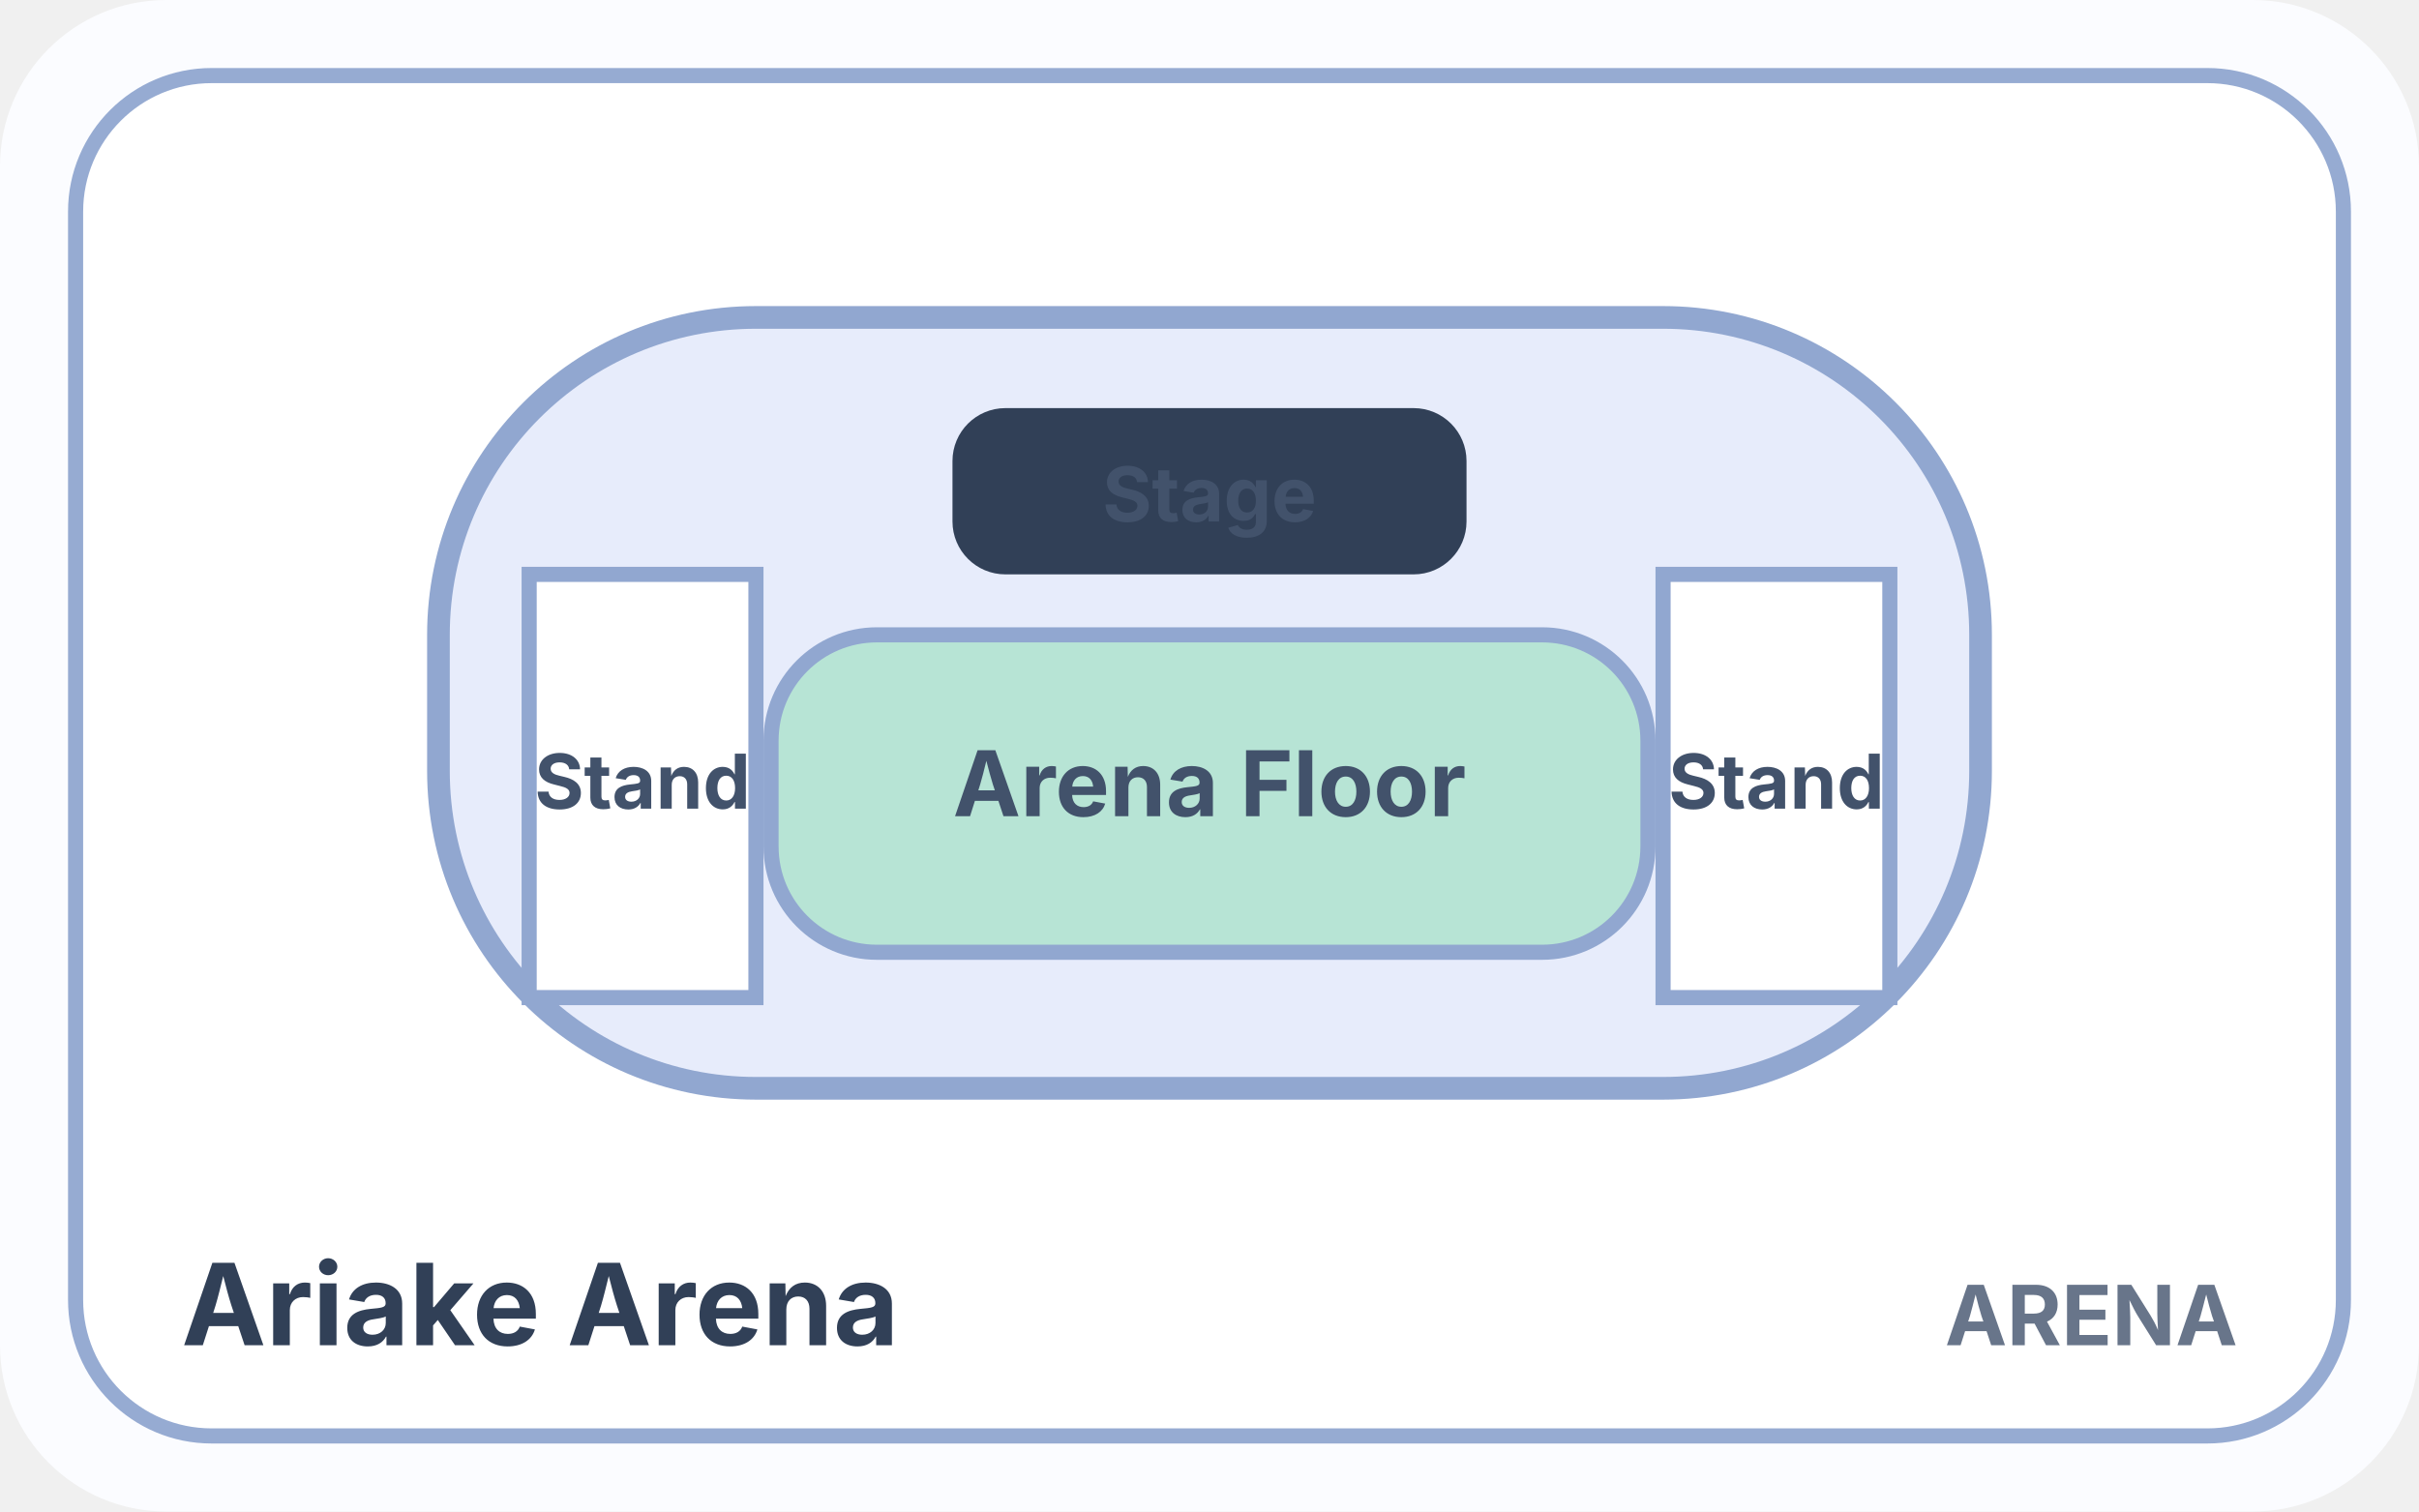
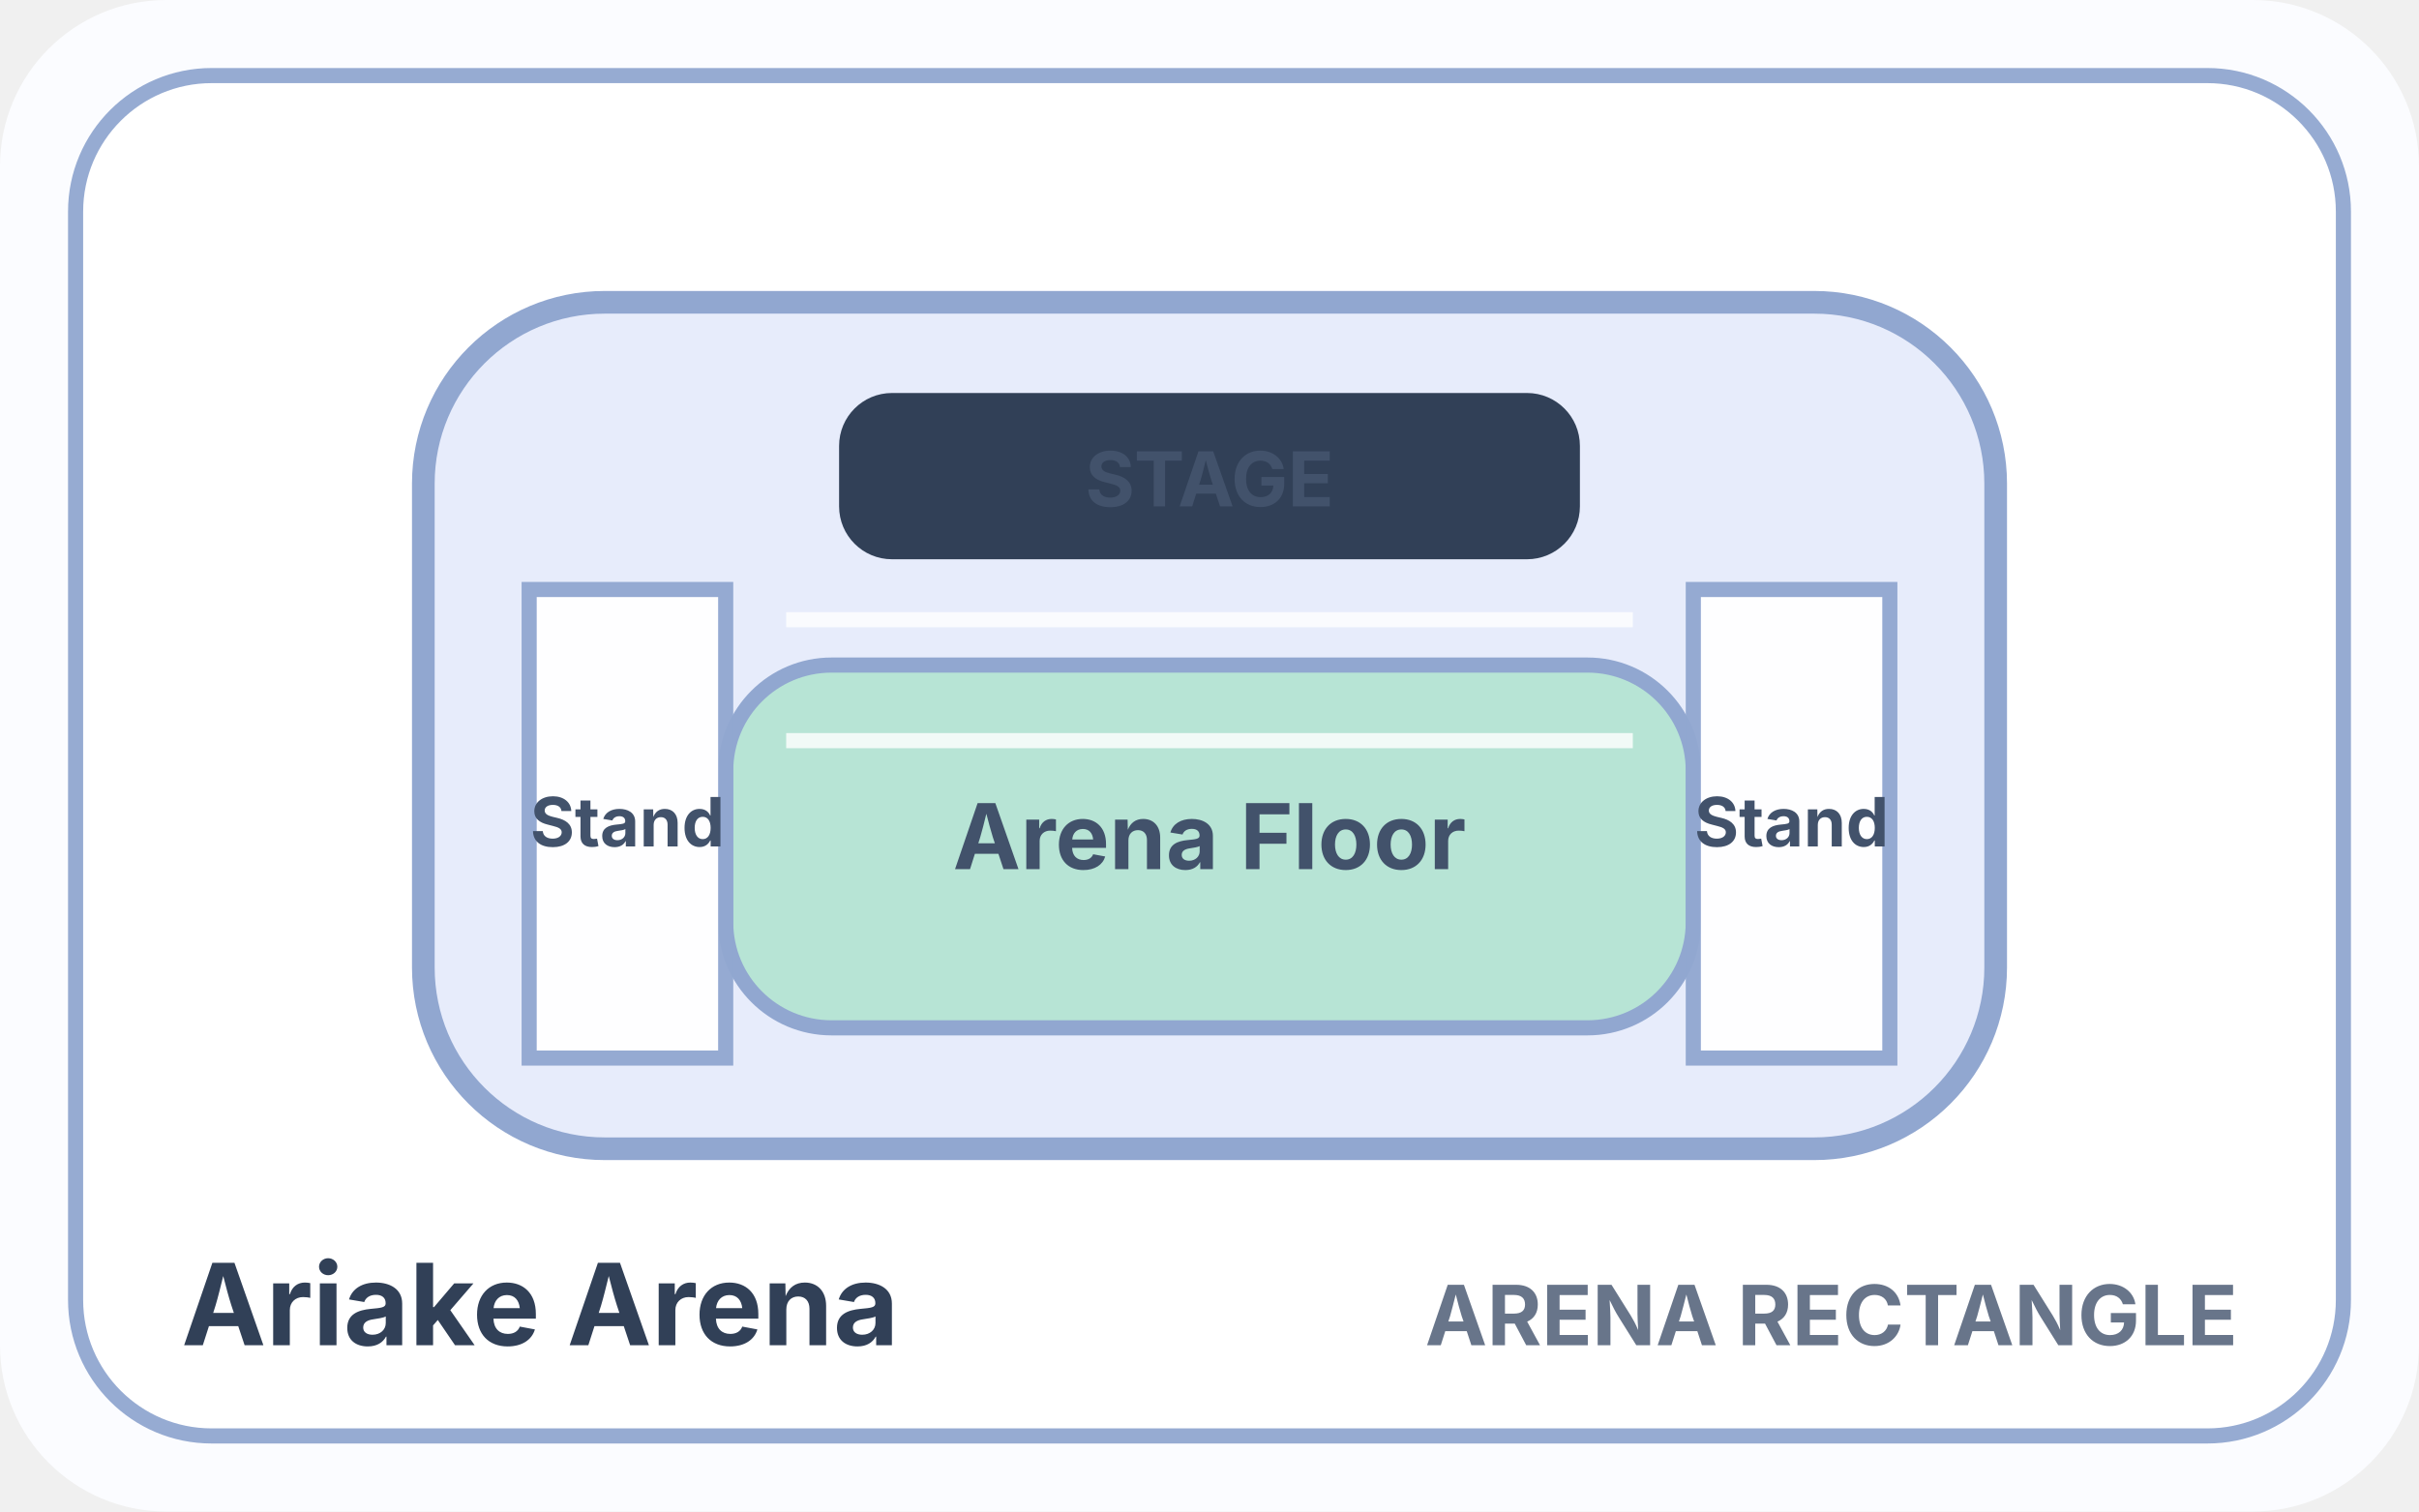
<svg xmlns="http://www.w3.org/2000/svg" viewBox="0 0 320 200" role="img" aria-labelledby="title desc">
  <rect width="320" height="200" rx="22" fill="#fbfcff" />
  <rect x="10" y="10" width="300" height="180" rx="18" fill="white" stroke="#91a7d0" stroke-width="2" opacity="0.95" />
-   <rect x="58" y="42" width="204" height="102" rx="42" fill="#e7ecfb" stroke="#91a7d0" stroke-width="3" />
-   <rect x="126" y="54" width="68" height="22" rx="7" fill="#314057" />
-   <rect x="102" y="84" width="116" height="42" rx="14" fill="#b7e4d5" stroke="#91a7d0" stroke-width="2" />
-   <path d="M70 76 h30 v56 h-30 z M220 76 h30 v56 h-30 z" fill="white" stroke="#91a7d0" stroke-width="2" />
-   <text x="160" y="69" text-anchor="middle" fill="#42526b" font-family="Inter, Arial, sans-serif" font-size="10" font-weight="700">Stage</text>
-   <text x="160" y="108" text-anchor="middle" fill="#42526b" font-family="Inter, Arial, sans-serif" font-size="12" font-weight="700">Arena Floor</text>
-   <text x="85" y="107" text-anchor="middle" fill="#42526b" font-family="Inter, Arial, sans-serif" font-size="10" font-weight="700">Stand</text>
-   <text x="235" y="107" text-anchor="middle" fill="#42526b" font-family="Inter, Arial, sans-serif" font-size="10" font-weight="700">Stand</text>
+   <rect x="56" y="40" width="208" height="112" rx="24" fill="#e7ecfb" stroke="#91a7d0" stroke-width="3" />
+   <rect x="111" y="52" width="98" height="22" rx="7" fill="#314057" />
+   <rect x="96" y="88" width="128" height="48" rx="14" fill="#b7e4d5" stroke="#91a7d0" stroke-width="2" />
+   <path d="M70 78 h26 v62 h-26 z M224 78 h26 v62 h-26 z" fill="white" stroke="#91a7d0" stroke-width="2" opacity="0.95" />
+   <path d="M104 82 H216" fill="none" stroke="#ffffff" stroke-width="2" opacity="0.8" />
+   <path d="M104 98 H216" fill="none" stroke="#ffffff" stroke-width="2" opacity="0.8" />
+   <text x="160" y="67" text-anchor="middle" fill="#42526b" font-family="Inter, Arial, sans-serif" font-size="10" font-weight="700">STAGE</text>
+   <text x="160" y="115" text-anchor="middle" fill="#42526b" font-family="Inter, Arial, sans-serif" font-size="12" font-weight="700">Arena Floor</text>
+   <text x="83" y="112" text-anchor="middle" fill="#42526b" font-family="Inter, Arial, sans-serif" font-size="9" font-weight="700">Stand</text>
+   <text x="237" y="112" text-anchor="middle" fill="#42526b" font-family="Inter, Arial, sans-serif" font-size="9" font-weight="700">Stand</text>
  <text x="24" y="178" fill="#314057" font-family="Inter, Arial, sans-serif" font-size="15" font-weight="700">Ariake Arena</text>
-   <text x="296" y="178" text-anchor="end" fill="#68758a" font-family="Inter, Arial, sans-serif" font-size="11" font-weight="700">ARENA</text>
+   <text x="296" y="178" text-anchor="end" fill="#68758a" font-family="Inter, Arial, sans-serif" font-size="11" font-weight="700">ARENA RECTANGLE</text>
</svg>
